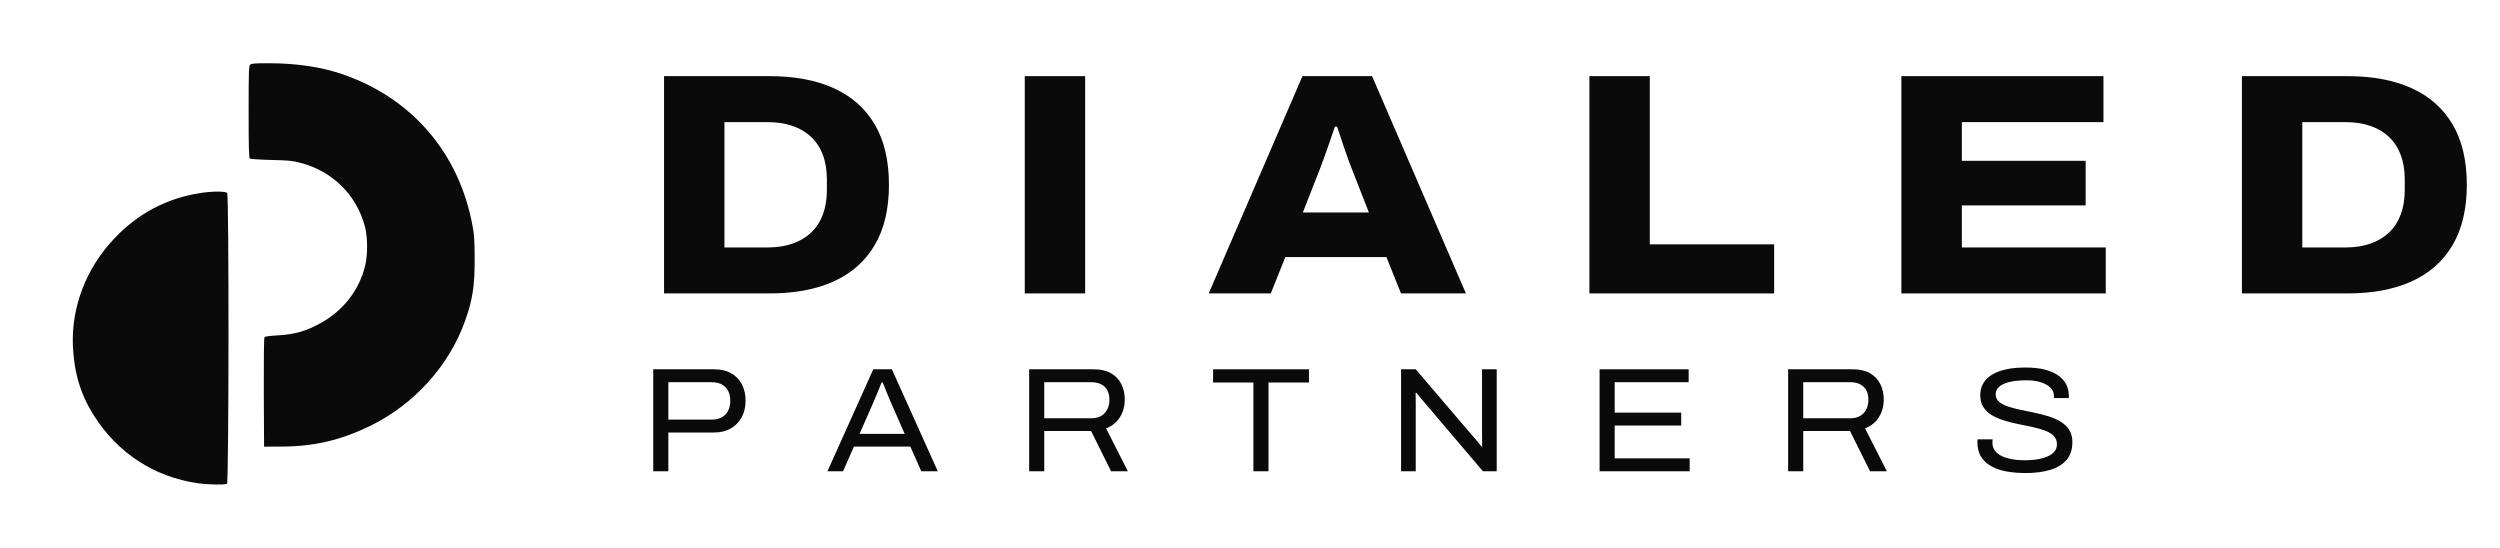
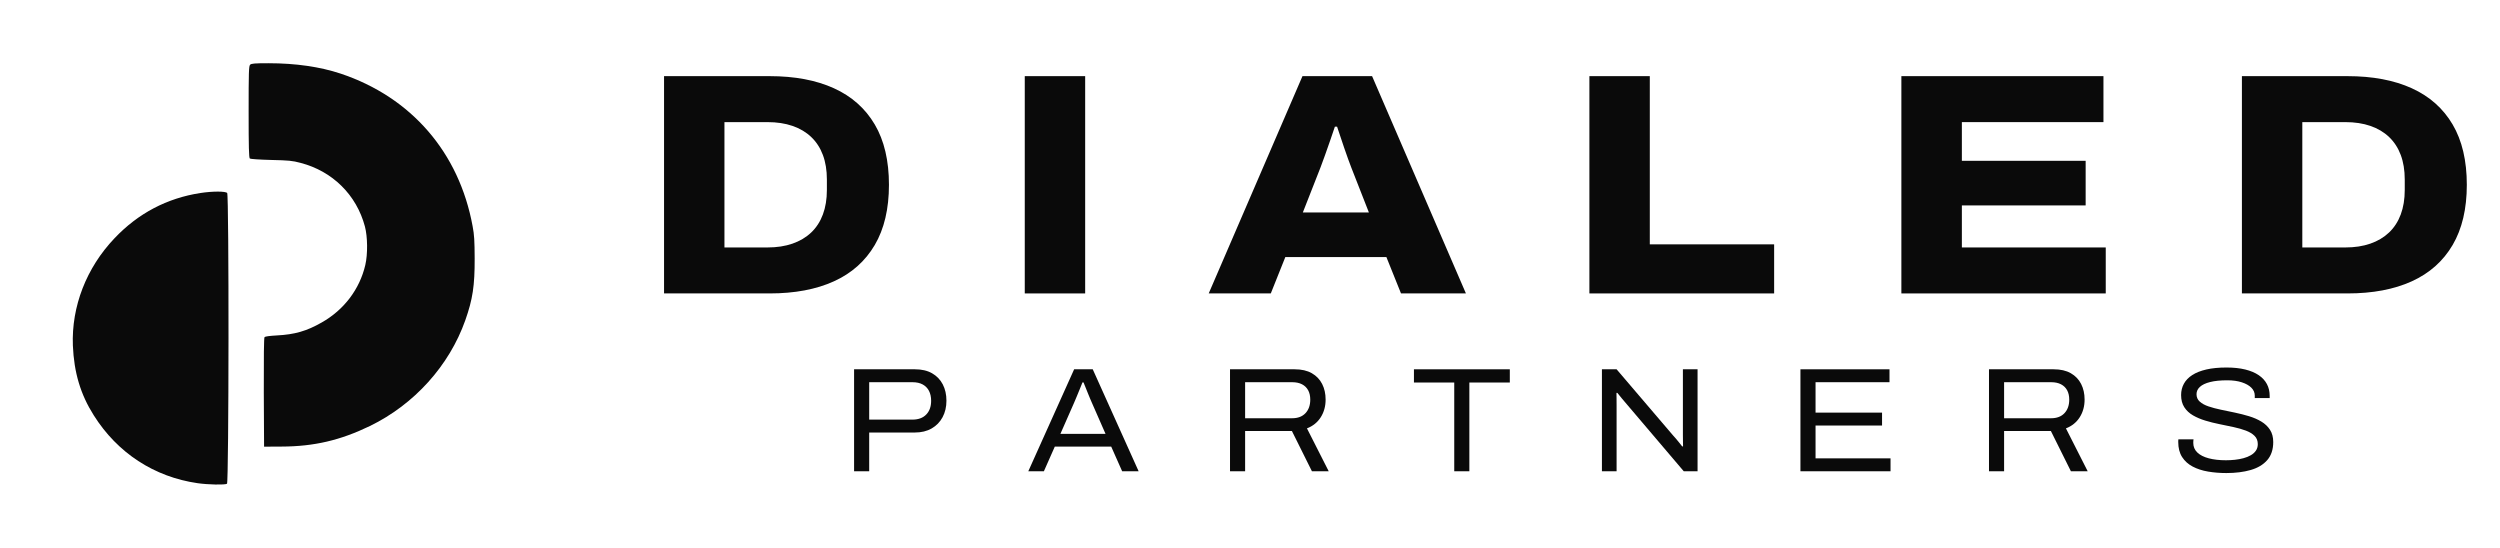
<svg xmlns="http://www.w3.org/2000/svg" viewBox="-54.88 -54.88 7907.84 1732.84" role="img" aria-label="DialedPartners lockup">
  <g fill="#0A0A0A" transform="translate(0 0.0) scale(2.961818) translate(0 548) scale(0.1 -0.1)">
    <path d="M2486 4974 c-14 -14 -16 -73 -16 -503 0 -379 3 -491 13 -499 6 -5 108 -12 227 -15 188 -4 228 -8 314 -31 342 -89 598 -342 688 -680 29 -109 31 -296 4 -411 -60 -258 -227 -479 -466 -614 -161 -92 -288 -128 -478 -138 -76 -4 -126 -11 -132 -18 -7 -8 -9 -214 -8 -591 l3 -579 185 1 c349 1 630 67 946 220 473 230 847 645 1018 1129 79 224 101 369 100 660 -1 189 -4 251 -22 345 -144 787 -655 1377 -1409 1629 -219 73 -482 111 -770 111 -152 0 -184 -3 -197 -16z M1955 3604 c-357 -55 -665 -217 -917 -483 -301 -316 -461 -729 -445 -1146 12 -287 81 -521 223 -745 253 -402 645 -658 1109 -725 111 -16 292 -20 314 -6 20 13 22 3081 2 3105 -17 20 -155 20 -286 0z" />
  </g>
  <g fill="#0A0A0A" transform="translate(1966.076 873.278) scale(1.0 -1.0)">
    <path d="M79.515 0.0V687.306H413.562Q532.6 687.306 616.867 648.976Q701.135 610.645 746.03 534.394Q790.925 458.142 790.925 343.543Q790.925 229.684 746.03 153.172Q701.135 76.661 616.867 38.33Q532.6 0.0 413.562 0.0ZM270.572 145.418H406.766Q451.082 145.418 485.893 157.547Q520.703 169.675 545.002 192.77Q569.301 215.864 581.942 249.762Q594.583 283.659 594.583 327.174V360.416Q594.583 404.169 581.942 437.936Q569.301 471.703 545.002 494.797Q520.703 517.892 485.893 529.89Q451.082 541.888 406.766 541.888H270.572Z" />
    <path d="M1220.515 0.0V687.306H1411.572V0.0Z" />
    <path d="M1802.359 0.0 2098.927 687.306H2319.134L2615.939 0.0H2410.613L2364.422 114.957H2044.673L1998.743 0.0ZM2100.119 256.152H2309.022L2253.263 398.47Q2249.305 408.733 2243.2 425.45Q2237.095 442.167 2230.611 461.293Q2224.126 480.42 2218.211 498.209Q2212.295 515.998 2208.454 527.387H2201.427Q2195.335 508.735 2186.873 484.626Q2178.411 460.517 2170.277 437.396Q2162.142 414.274 2155.878 398.251Z" />
    <path d="M3006.515 0.0V687.306H3197.572V155.231H3590.883V0.0Z" />
    <path d="M3993.363 0.0V687.306H4632.55V541.888H4184.681V419.49H4576.218V278.398H4184.681V145.418H4639.793V0.0Z" />
    <path d="M5070.515 0.0V687.306H5404.562Q5523.6 687.306 5607.867 648.976Q5692.135 610.645 5737.03 534.394Q5781.925 458.142 5781.925 343.543Q5781.925 229.684 5737.03 153.172Q5692.135 76.661 5607.867 38.33Q5523.6 0.0 5404.562 0.0ZM5261.572 145.418H5397.766Q5442.082 145.418 5476.893 157.547Q5511.703 169.675 5536.002 192.77Q5560.301 215.864 5572.942 249.762Q5585.583 283.659 5585.583 327.174V360.416Q5585.583 404.169 5572.942 437.936Q5560.301 471.703 5536.002 494.797Q5511.703 517.892 5476.893 529.89Q5442.082 541.888 5397.766 541.888H5261.572Z" />
  </g>
-   <g fill="#0A0A0A" transform="translate(1966.076 1435.798) scale(0.47 -0.47)">
+   <g fill="#0A0A0A" transform="translate(2601.401 1435.798) scale(0.47 -0.47)">
    <path d="M96.409 0.0V686.259H506.197Q574.605 686.259 621.679 659.2Q668.753 632.141 693.345 584.599Q717.937 537.056 717.937 474.894Q717.937 412.302 691.969 363.852Q666.002 315.402 618.336 288.082Q570.67 260.763 505.066 260.763H198.078V0.0ZM198.078 347.629H489.369Q548.707 347.629 581.838 381.766Q614.969 415.902 614.969 474.186Q614.969 512.964 600.536 540.946Q586.103 568.928 558.242 584.161Q530.381 599.394 489.369 599.394H198.078Z" />
    <path d="M1268.843 0.0 1577.378 686.259H1702.615L2011.431 0.0H1900.499L1826.786 166.079H1447.27L1373.796 0.0ZM1484.873 251.626H1788.681L1696.849 461.02Q1692.167 471.464 1684.738 489.081Q1677.309 506.698 1669.151 527.054Q1660.993 547.409 1653.345 566.478Q1645.697 585.546 1640.596 597.869H1633.439Q1625.319 577.447 1614.469 551.006Q1603.619 524.564 1593.611 500.248Q1583.602 475.932 1576.925 460.761Z" />
    <path d="M2626.409 0.0V686.259H3061.553Q3131.041 686.259 3177.118 659.811Q3223.196 633.362 3246.501 587.438Q3269.806 541.514 3269.806 482.702Q3269.806 415.127 3237.119 363.567Q3204.433 312.008 3144.229 288.646L3290.667 0.0H3177.717L3043.042 270.784H2728.078V0.0ZM2728.078 356.829H3044.611Q3102.305 356.829 3134.421 391.082Q3166.536 425.335 3166.536 482.163Q3166.536 518.72 3152.516 544.818Q3138.497 570.916 3111.401 585.155Q3084.304 599.394 3044.611 599.394H2728.078Z" />
    <path d="M4135.543 0.0V597.296H3864.256V686.259H4509.499V597.296H4237.213V0.0Z" />
    <path d="M5129.409 0.0V686.259H5228.178L5607.588 241.839Q5616.005 233.421 5627.33 219.567Q5638.654 205.713 5650.215 191.832Q5661.776 177.951 5669.425 167.5H5675.406Q5675.146 184.752 5674.757 206.503Q5674.368 228.254 5674.368 246.47V686.259H5773.076V0.0H5680.218L5297.014 450.749Q5281.897 467.429 5263.151 490.647Q5244.404 513.865 5233.059 527.728H5227.338Q5227.598 511.53 5227.857 488.276Q5228.116 465.023 5228.116 441.24V0.0Z" />
    <path d="M6465.409 0.0V686.259H7064.8V599.394H6567.078V394.694H7014.664V307.828H6567.078V86.866H7071.76V0.0Z" />
    <path d="M7734.409 0.0V686.259H8169.553Q8239.041 686.259 8285.118 659.811Q8331.196 633.362 8354.501 587.438Q8377.806 541.514 8377.806 482.702Q8377.806 415.127 8345.119 363.567Q8312.433 312.008 8252.229 288.646L8398.667 0.0H8285.717L8151.042 270.784H7836.078V0.0ZM7836.078 356.829H8152.611Q8210.305 356.829 8242.421 391.082Q8274.536 425.335 8274.536 482.163Q8274.536 518.72 8260.516 544.818Q8246.497 570.916 8219.401 585.155Q8192.304 599.394 8152.611 599.394H7836.078Z" />
    <path d="M9331.682 -12.0Q9267.506 -12.0 9208.938 -2.107Q9150.37 7.786 9105.201 31.598Q9060.031 55.411 9034.051 95.839Q9008.071 136.268 9008.071 197.357Q9008.071 202.522 9008.322 207.036Q9008.573 211.55 9009.071 215.026H9110.963Q9110.244 210.908 9109.744 204.489Q9109.244 198.07 9109.244 191.049Q9109.244 152.54 9136.476 126.384Q9163.709 100.227 9213.532 87.147Q9263.355 74.066 9329.137 74.066Q9358.967 74.066 9389.502 77.309Q9420.037 80.552 9447.597 88.065Q9475.158 95.578 9496.763 108.088Q9518.368 120.597 9530.885 139.029Q9543.402 157.461 9543.402 182.741Q9543.402 216.679 9521.724 238.217Q9500.046 259.755 9463.267 273.594Q9426.489 287.433 9380.402 297.392Q9334.314 307.352 9285.378 317.152Q9236.442 326.952 9190.355 340.943Q9144.268 354.934 9107.489 376.164Q9070.711 397.394 9049.033 430.744Q9027.354 464.095 9027.354 512.835Q9027.354 554.66 9045.958 588.861Q9064.561 623.062 9102.453 647.522Q9140.346 671.982 9197.703 685.121Q9255.06 698.259 9332.789 698.259Q9404.598 698.259 9458.92 684.907Q9513.242 671.555 9549.941 646.482Q9586.639 621.409 9605.046 586.309Q9623.454 551.21 9623.454 507.697V492.454H9523.103V509.169Q9523.103 539.422 9500.14 562.329Q9477.176 585.236 9435.741 598.714Q9394.305 612.193 9338.279 612.193Q9268.465 612.193 9222.534 600.559Q9176.603 588.924 9153.832 567.979Q9131.062 547.033 9131.062 518.67Q9131.062 488.436 9152.741 468.869Q9174.419 449.303 9211.317 436.704Q9248.214 424.105 9294.302 414.515Q9340.389 404.926 9389.206 394.745Q9438.022 384.565 9484.11 370.615Q9530.197 356.664 9567.095 334.594Q9603.992 312.524 9625.671 279.004Q9647.349 245.484 9647.349 196.806Q9647.349 121.399 9607.148 75.278Q9566.946 29.157 9495.824 8.578Q9424.702 -12.0 9331.682 -12.0Z" />
  </g>
</svg>
